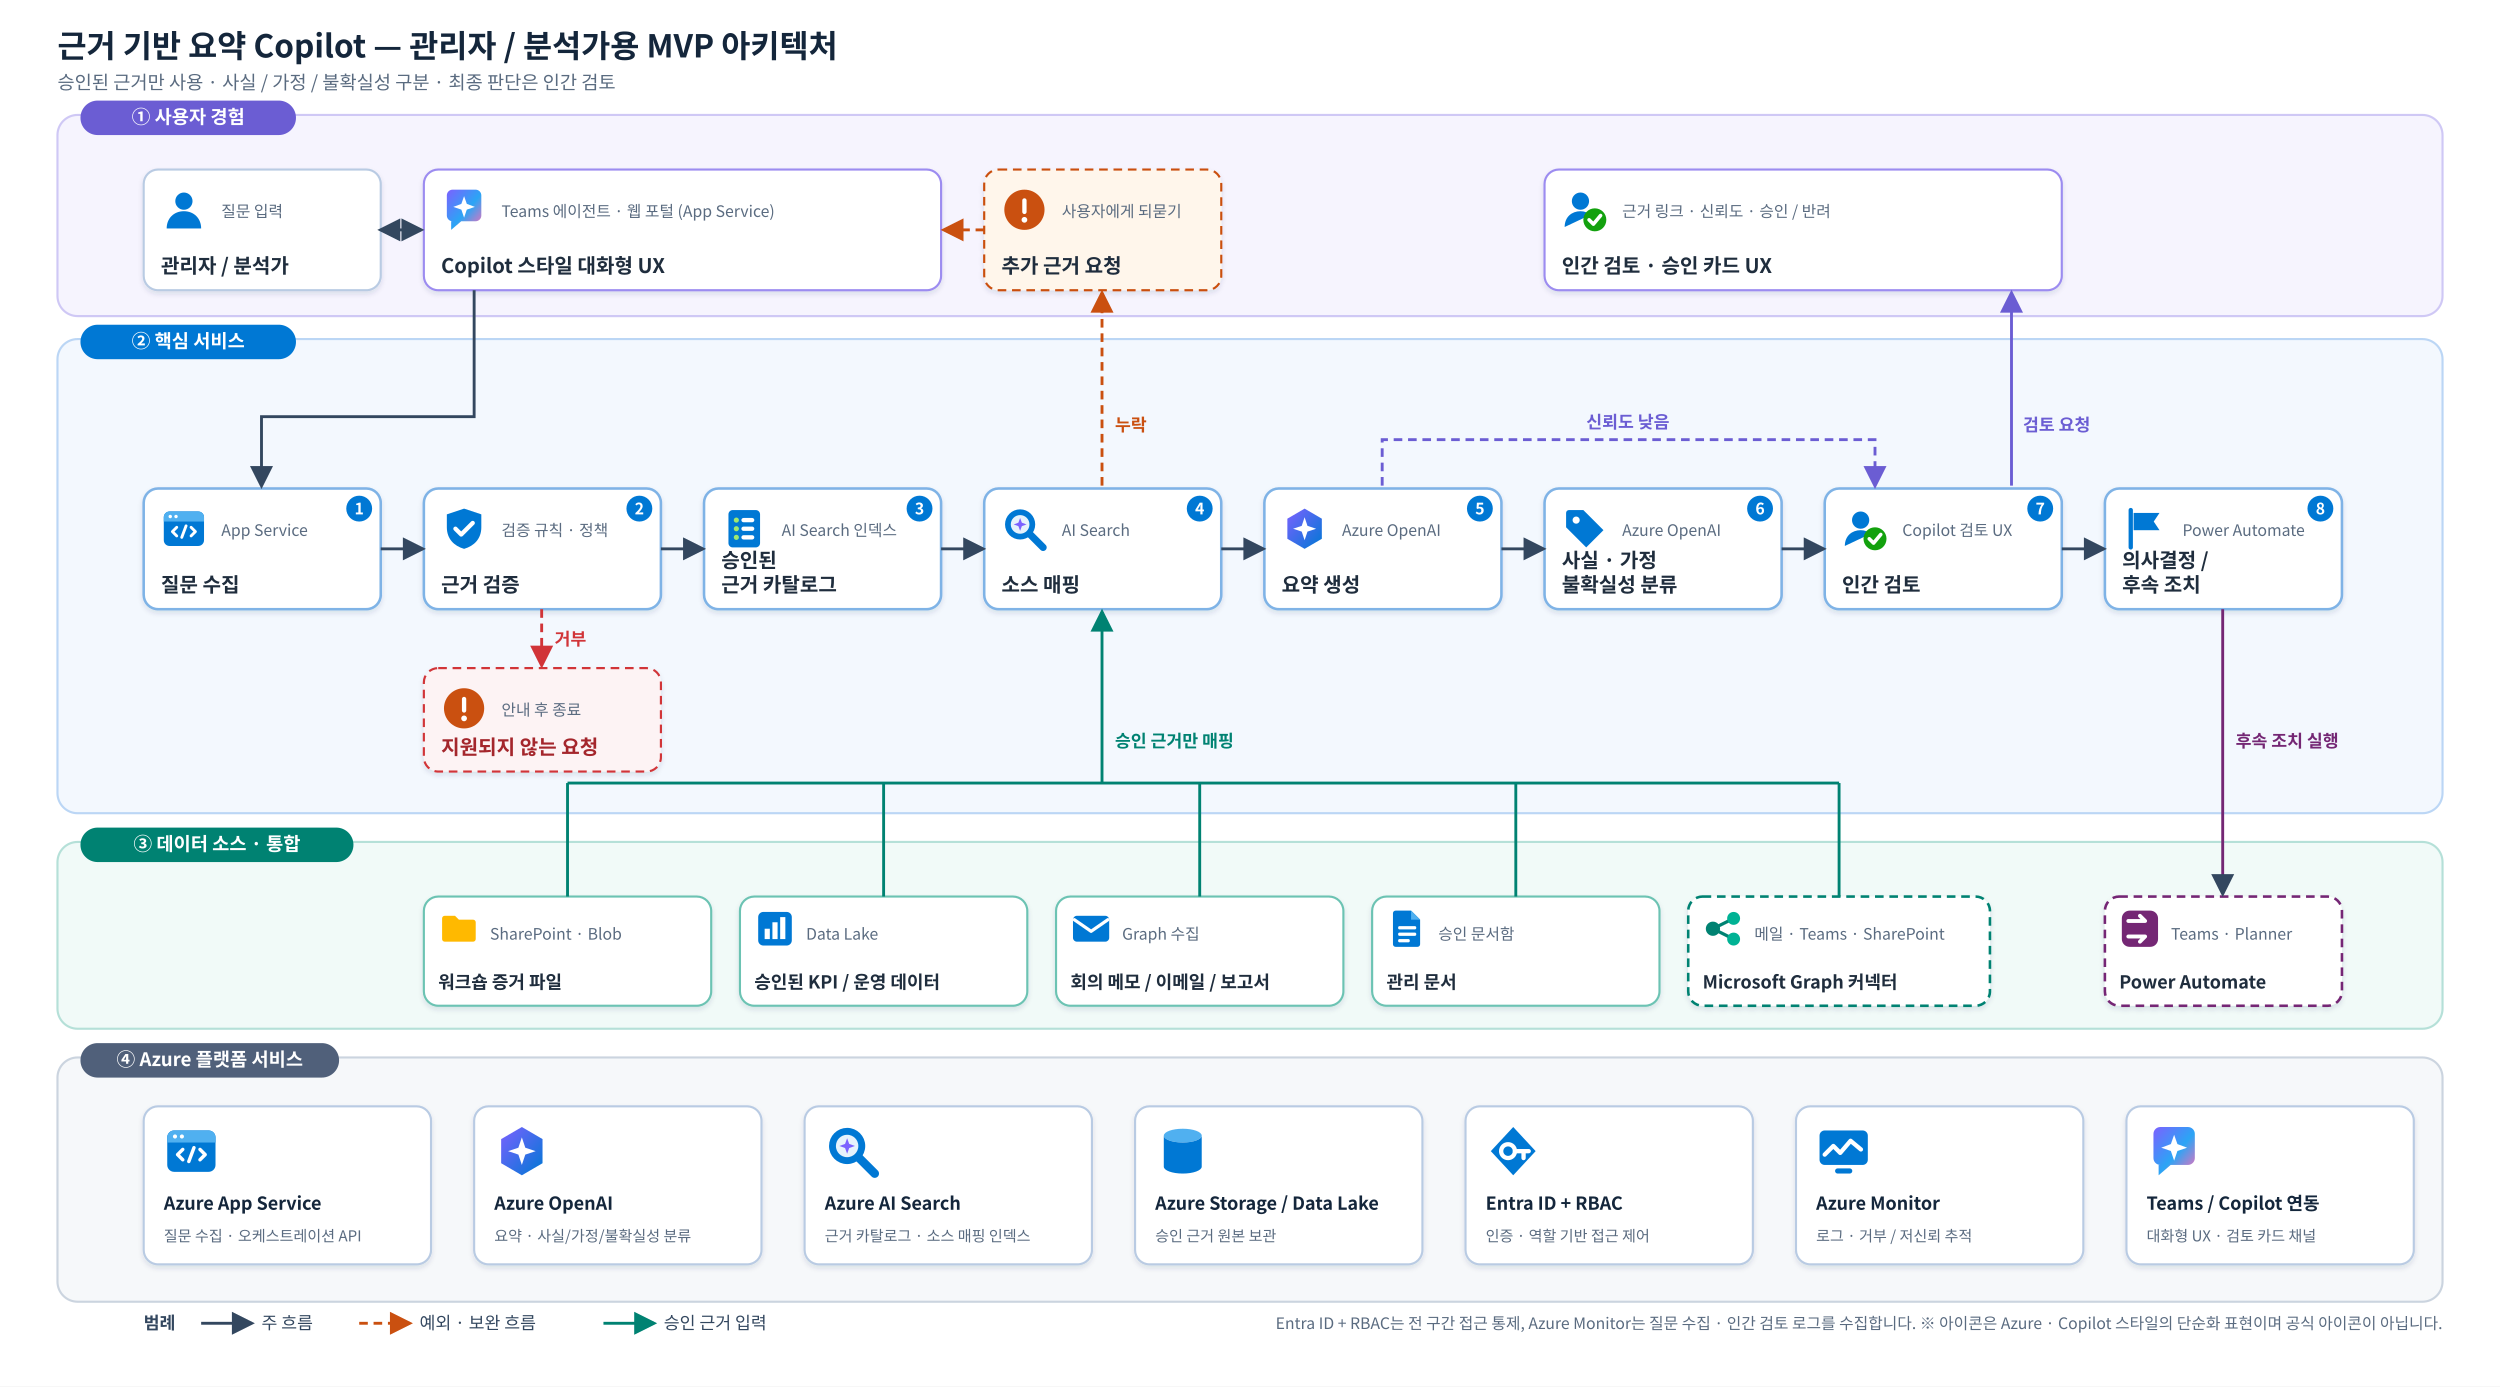
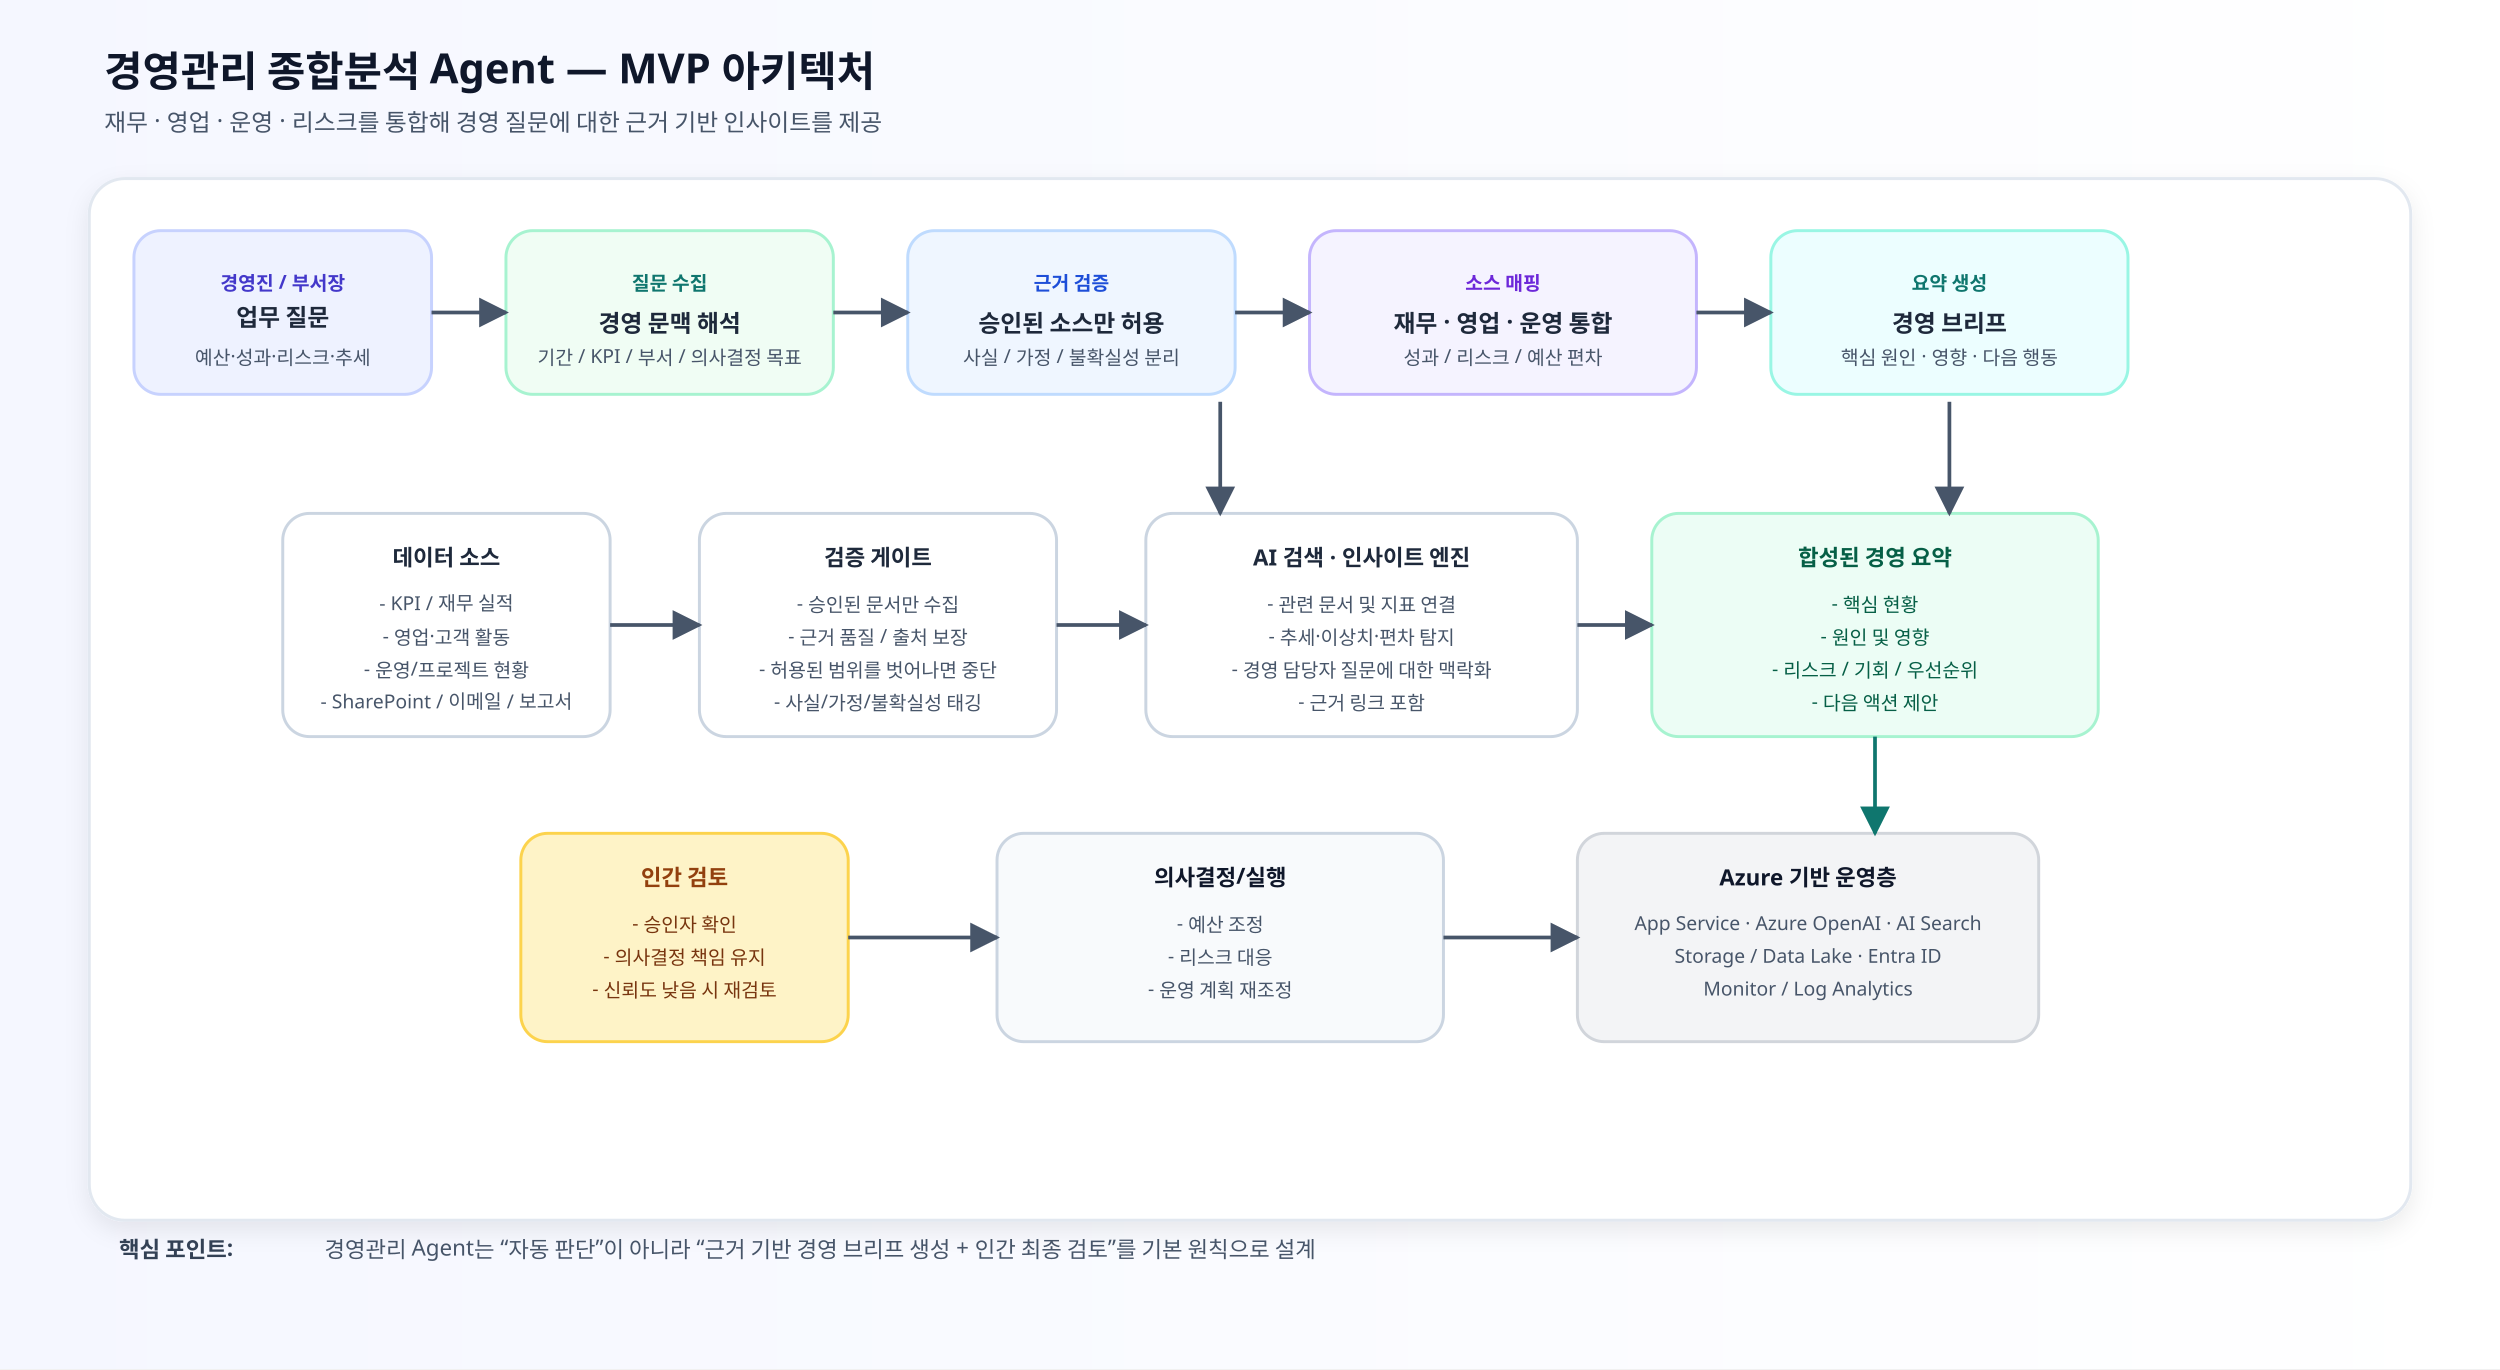
- <svg xmlns="http://www.w3.org/2000/svg" xmlns:xlink="http://www.w3.org/1999/xlink" width="1740" height="965" viewBox="0 0 1740 965" font-family="'Segoe UI','Malgun Gothic','Noto Sans CJK KR','Noto Sans KR','NanumGothic',sans-serif">
+ <svg xmlns="http://www.w3.org/2000/svg" width="1680" height="920" viewBox="0 0 1680 920" role="img" aria-labelledby="title desc">
  <defs>
-     <linearGradient id="gCop" x1="0" y1="0" x2="1" y2="1">
-       <stop offset="0" stop-color="#7B61FF" />
-       <stop offset="0.55" stop-color="#2BA5F5" />
-       <stop offset="1" stop-color="#FF6BB5" />
+     <linearGradient id="bg" x1="0" x2="1">
+       <stop offset="0%" stop-color="#F5F7FF" />
+       <stop offset="100%" stop-color="#FFFFFF" />
    </linearGradient>
-     <linearGradient id="gAI" x1="0" y1="0" x2="1" y2="1">
-       <stop offset="0" stop-color="#7B61FF" />
-       <stop offset="1" stop-color="#0078D4" />
+     <linearGradient id="brand" x1="0" x2="1">
+       <stop offset="0%" stop-color="#4F46E5" />
+       <stop offset="100%" stop-color="#0EA5E9" />
    </linearGradient>
-     <filter id="sh" x="-5%" y="-5%" width="110%" height="120%">
-       <feDropShadow dx="0" dy="2" stdDeviation="2" flood-color="#1B3A5C" flood-opacity="0.12" />
+     <linearGradient id="insight" x1="0" x2="1">
+       <stop offset="0%" stop-color="#10B981" />
+       <stop offset="100%" stop-color="#14B8A6" />
+     </linearGradient>
+     <filter id="shadow" x="-20%" y="-20%" width="140%" height="160%">
+       <feDropShadow dx="0" dy="6" stdDeviation="8" flood-color="#0F172A" flood-opacity="0.08" />
    </filter>
-     <marker id="ar" viewBox="0 0 10 10" refX="8.5" refY="5" markerWidth="8" markerHeight="8" orient="auto-start-reverse">
-       <path d="M0 0L10 5L0 10z" fill="#33475F" />
+     <marker id="arrow" viewBox="0 0 10 10" refX="9" refY="5" markerWidth="8" markerHeight="8" orient="auto-start-reverse">
+       <path d="M 0 0 L 10 5 L 0 10 z" fill="#475569" />
    </marker>
-     <marker id="arA" viewBox="0 0 10 10" refX="8.5" refY="5" markerWidth="8" markerHeight="8" orient="auto-start-reverse">
-       <path d="M0 0L10 5L0 10z" fill="#CA5010" />
+     <marker id="arrowGreen" viewBox="0 0 10 10" refX="9" refY="5" markerWidth="8" markerHeight="8" orient="auto-start-reverse">
+       <path d="M 0 0 L 10 5 L 0 10 z" fill="#0F766E" />
    </marker>
-     <marker id="arR" viewBox="0 0 10 10" refX="8.5" refY="5" markerWidth="8" markerHeight="8" orient="auto-start-reverse">
-       <path d="M0 0L10 5L0 10z" fill="#D13438" />
-     </marker>
-     <marker id="arP" viewBox="0 0 10 10" refX="8.5" refY="5" markerWidth="8" markerHeight="8" orient="auto-start-reverse">
-       <path d="M0 0L10 5L0 10z" fill="#6B5DD3" />
-     </marker>
-     <marker id="arT" viewBox="0 0 10 10" refX="8.5" refY="5" markerWidth="8" markerHeight="8" orient="auto-start-reverse">
-       <path d="M0 0L10 5L0 10z" fill="#008272" />
-     </marker>
-     <g id="i-user">
-       <circle cx="16" cy="10" r="6" fill="#0078D4" />
-       <path d="M4 29c0-7 5-12 12-12s12 5 12 12z" fill="#0078D4" />
-     </g>
-     <g id="i-chat">
-       <path d="M4 6a4 4 0 0 1 4-4h16a4 4 0 0 1 4 4v14a4 4 0 0 1-4 4H14l-7 6v-6H8a4 4 0 0 1-4-4z" fill="url(#gCop)" />
-       <path d="M16 6.5l1.9 5.4L23.5 14l-5.6 1.9L16 21.5l-1.9-5.6L8.5 14l5.6-2.1z" fill="#fff" />
-     </g>
-     <g id="i-app">
-       <rect x="2" y="4" width="28" height="24" rx="4" fill="#0078D4" />
-       <path d="M2 8a4 4 0 0 1 4-4h20a4 4 0 0 1 4 4v3H2z" fill="#50B0F0" />
-       <circle cx="6.5" cy="7.5" r="1.2" fill="#fff" />
-       <circle cx="10.5" cy="7.5" r="1.2" fill="#fff" />
-       <path d="M11 21l-3-3 3-3M21 15l3 3-3 3M17.5 14l-3 8" stroke="#fff" stroke-width="2" fill="none" stroke-linecap="round" stroke-linejoin="round" />
-     </g>
-     <g id="i-shield">
-       <path d="M16 2l12 4v9c0 8-5 13-12 15C9 28 4 23 4 15V6z" fill="#0078D4" />
-       <path d="M10 16l4 4 8-8" stroke="#fff" stroke-width="3" fill="none" stroke-linecap="round" stroke-linejoin="round" />
-     </g>
-     <g id="i-catalog">
-       <rect x="5" y="3" width="22" height="26" rx="3" fill="#0078D4" />
-       <circle cx="10.5" cy="10" r="1.8" fill="#9FE870" />
-       <rect x="14" y="8.5" width="9" height="3" rx="1.5" fill="#fff" />
-       <circle cx="10.5" cy="16" r="1.8" fill="#9FE870" />
-       <rect x="14" y="14.5" width="9" height="3" rx="1.5" fill="#fff" />
-       <circle cx="10.5" cy="22" r="1.8" fill="#9FE870" />
-       <rect x="14" y="20.5" width="9" height="3" rx="1.5" fill="#fff" />
-     </g>
-     <g id="i-search">
-       <circle cx="13" cy="13" r="8.5" fill="#E6F2FC" stroke="#0078D4" stroke-width="4" />
-       <path d="M20 20l9 9" stroke="#0078D4" stroke-width="5" stroke-linecap="round" />
-       <path d="M13 8.5l1.2 3.3 3.3 1.2-3.3 1.2L13 17.5l-1.2-3.3L8.5 13l3.3-1.2z" fill="#7B61FF" />
-     </g>
-     <g id="i-aoai">
-       <path d="M16 2l12 7v14l-12 7L4 23V9z" fill="url(#gAI)" />
-       <path d="M16 8l2 6 6 2-6 2-2 6-2-6-6-2 6-2z" fill="#fff" />
-     </g>
-     <g id="i-tag">
-       <path d="M3 5a2 2 0 0 1 2-2h10l14 14-12 12L3 15z" fill="#0078D4" />
-       <circle cx="10" cy="10" r="2.5" fill="#fff" />
-     </g>
-     <g id="i-review">
-       <circle cx="13" cy="10" r="6" fill="#0078D4" />
-       <path d="M2 28c0-7 5-11 11-11 3 0 5 1 7 2.5z" fill="#0078D4" />
-       <circle cx="23" cy="23" r="8" fill="#13A10E" />
-       <path d="M19 23l3 3 5-6" stroke="#fff" stroke-width="2.5" fill="none" stroke-linecap="round" stroke-linejoin="round" />
-     </g>
-     <g id="i-flag">
-       <path d="M6 3v26" stroke="#0078D4" stroke-width="3" stroke-linecap="round" />
-       <path d="M8 5h18l-4 6 4 6H8z" fill="#0078D4" />
-     </g>
-     <g id="i-folder">
-       <path d="M3 8a2 2 0 0 1 2-2h8l3 3h11a2 2 0 0 1 2 2v13a2 2 0 0 1-2 2H5a2 2 0 0 1-2-2z" fill="#FFB900" />
-     </g>
-     <g id="i-chart">
-       <rect x="3" y="3" width="26" height="26" rx="4" fill="#0078D4" />
-       <rect x="8" y="16" width="4" height="8" fill="#fff" />
-       <rect x="14" y="11" width="4" height="13" fill="#fff" />
-       <rect x="20" y="7" width="4" height="17" fill="#fff" />
-     </g>
-     <g id="i-mail">
-       <rect x="2" y="6" width="28" height="20" rx="3" fill="#0078D4" />
-       <path d="M3 9l13 9 13-9" stroke="#fff" stroke-width="2.5" fill="none" stroke-linecap="round" stroke-linejoin="round" />
-     </g>
-     <g id="i-doc">
-       <path d="M7 2h12l7 7v19a2 2 0 0 1-2 2H7a2 2 0 0 1-2-2V4a2 2 0 0 1 2-2z" fill="#0078D4" />
-       <path d="M19 2v7h7z" fill="#50B0F0" />
-       <rect x="9" y="14" width="14" height="2.5" rx="1" fill="#fff" />
-       <rect x="9" y="19" width="14" height="2.5" rx="1" fill="#fff" />
-       <rect x="9" y="24" width="9" height="2.5" rx="1" fill="#fff" />
-     </g>
-     <g id="i-storage">
-       <ellipse cx="16" cy="7" rx="11" ry="4" fill="#50B0F0" />
-       <path d="M5 7v18c0 2.2 4.9 4 11 4s11-1.8 11-4V7c0 2.2-4.9 4-11 4S5 9.2 5 7z" fill="#0078D4" />
-     </g>
-     <g id="i-entra">
-       <path d="M16 2l13 14-13 14L3 16z" fill="#0078D4" />
-       <circle cx="13" cy="16" r="4" fill="none" stroke="#fff" stroke-width="2.5" />
-       <path d="M17 16h8M22 16v4" stroke="#fff" stroke-width="2.5" stroke-linecap="round" />
-     </g>
-     <g id="i-monitor">
-       <rect x="2" y="4" width="28" height="20" rx="3" fill="#0078D4" />
-       <path d="M5 18l5-5 4 4 6-7 6 5" stroke="#fff" stroke-width="2.5" fill="none" stroke-linecap="round" stroke-linejoin="round" />
-       <rect x="11" y="26" width="10" height="3" rx="1.5" fill="#0078D4" />
-     </g>
-     <g id="i-alert">
-       <circle cx="16" cy="16" r="14" fill="#CA5010" />
-       <rect x="14.5" y="8" width="3" height="11" rx="1.5" fill="#fff" />
-       <circle cx="16" cy="23" r="2" fill="#fff" />
-     </g>
-     <g id="i-flow">
-       <rect x="2" y="2" width="28" height="28" rx="6" fill="#742774" />
-       <path d="M7 10h13l-4-4M7 22h13l-4 4" stroke="#fff" stroke-width="3" fill="none" stroke-linecap="round" stroke-linejoin="round" />
-     </g>
-     <g id="i-graph">
-       <path d="M8 16L24 8M8 16l16 8" stroke="#008272" stroke-width="2.5" />
-       <circle cx="8" cy="16" r="5.5" fill="#008272" />
-       <circle cx="24" cy="8" r="5" fill="#00B294" />
-       <circle cx="24" cy="24" r="5" fill="#00B294" />
-     </g>
  </defs>
-   <rect width="1740" height="965" fill="#FFFFFF" />
-   <text x="40" y="40" font-size="22" font-weight="700" fill="#14263B" text-anchor="start">근거 기반 요약 Copilot — 관리자 / 분석가용 MVP 아키텍처</text>
-   <text x="40" y="62" font-size="13" font-weight="400" fill="#5A6B80" text-anchor="start">승인된 근거만 사용 · 사실 / 가정 / 불확실성 구분 · 최종 판단은 인간 검토</text>
-   <rect x="40" y="80" width="1660" height="140" rx="14" fill="#F6F4FE" stroke="#CFC8F5" stroke-width="1.5" />
-   <rect x="56" y="70" width="150" height="24" rx="12" fill="#6B5DD3" />
-   <text x="131.0" y="86" font-size="13" font-weight="700" fill="#fff" text-anchor="middle">① 사용자 경험</text>
-   <rect x="40" y="236" width="1660" height="330" rx="14" fill="#F3F8FE" stroke="#BBD6F5" stroke-width="1.5" />
-   <rect x="56" y="226" width="150" height="24" rx="12" fill="#0078D4" />
-   <text x="131.0" y="242" font-size="13" font-weight="700" fill="#fff" text-anchor="middle">② 핵심 서비스</text>
-   <rect x="40" y="586" width="1660" height="130" rx="14" fill="#F1FAF8" stroke="#B5E0D8" stroke-width="1.5" />
-   <rect x="56" y="576" width="190" height="24" rx="12" fill="#008272" />
-   <text x="151.0" y="592" font-size="13" font-weight="700" fill="#fff" text-anchor="middle">③ 데이터 소스 · 통합</text>
-   <rect x="40" y="736" width="1660" height="170" rx="14" fill="#F6F8FA" stroke="#CBD4DF" stroke-width="1.5" />
-   <rect x="56" y="726" width="180" height="24" rx="12" fill="#50607A" />
-   <text x="146.0" y="742" font-size="13" font-weight="700" fill="#fff" text-anchor="middle">④ Azure 플랫폼 서비스</text>
-   <rect x="100" y="118" width="165" height="84" rx="10" fill="#FFFFFF" stroke="#B9CBE3" stroke-width="1.5" filter="url(#sh)" />
-   <use xlink:href="#i-user" href="#i-user" transform="translate(112,130) scale(1.0)" />
-   <text x="154" y="151" font-size="11" font-weight="400" fill="#5A6B80" text-anchor="start">질문 입력</text>
-   <text x="112" y="190" font-size="14" font-weight="700" fill="#1F2D3D" text-anchor="start">관리자 / 분석가</text>
-   <rect x="295" y="118" width="360" height="84" rx="10" fill="#FFFFFF" stroke="#9C8CF0" stroke-width="1.5" filter="url(#sh)" />
-   <use xlink:href="#i-chat" href="#i-chat" transform="translate(307,130) scale(1.0)" />
-   <text x="349" y="151" font-size="11" font-weight="400" fill="#5A6B80" text-anchor="start">Teams 에이전트 · 웹 포털 (App Service)</text>
-   <text x="307" y="190" font-size="14" font-weight="700" fill="#1F2D3D" text-anchor="start">Copilot 스타일 대화형 UX</text>
-   <rect x="685" y="118" width="165" height="84" rx="10" fill="#FFF6EB" stroke="#CA5010" stroke-width="1.5" stroke-dasharray="6 4" filter="url(#sh)" />
-   <use xlink:href="#i-alert" href="#i-alert" transform="translate(697,130) scale(1.0)" />
-   <text x="739" y="151" font-size="11" font-weight="400" fill="#5A6B80" text-anchor="start">사용자에게 되묻기</text>
-   <text x="697" y="190" font-size="14" font-weight="700" fill="#1F2D3D" text-anchor="start">추가 근거 요청</text>
-   <rect x="1075" y="118" width="360" height="84" rx="10" fill="#FFFFFF" stroke="#9C8CF0" stroke-width="1.5" filter="url(#sh)" />
-   <use xlink:href="#i-review" href="#i-review" transform="translate(1087,130) scale(1.0)" />
-   <text x="1129" y="151" font-size="11" font-weight="400" fill="#5A6B80" text-anchor="start">근거 링크 · 신뢰도 · 승인 / 반려</text>
-   <text x="1087" y="190" font-size="14" font-weight="700" fill="#1F2D3D" text-anchor="start">인간 검토 · 승인 카드 UX</text>
-   <path d="M265 160H293" fill="none" stroke="#33475F" stroke-width="2" marker-start="url(#ar)" marker-end="url(#ar)" />
-   <path d="M685 160H657" fill="none" stroke="#CA5010" stroke-width="2" stroke-dasharray="6 4" marker-end="url(#arA)" />
-   <rect x="100" y="340" width="165" height="84" rx="10" fill="#FFFFFF" stroke="#7FB3E6" stroke-width="1.8" filter="url(#sh)" />
-   <use xlink:href="#i-app" href="#i-app" transform="translate(112,352) scale(1.0)" />
-   <text x="154" y="373" font-size="11" font-weight="400" fill="#5A6B80" text-anchor="start">App Service</text>
-   <text x="112" y="412" font-size="14" font-weight="700" fill="#1F2D3D" text-anchor="start">질문 수집</text>
-   <circle cx="250" cy="354" r="9" fill="#0078D4" />
-   <text x="250" y="358" font-size="11" font-weight="700" fill="#fff" text-anchor="middle">1</text>
-   <rect x="295" y="340" width="165" height="84" rx="10" fill="#FFFFFF" stroke="#7FB3E6" stroke-width="1.8" filter="url(#sh)" />
-   <use xlink:href="#i-shield" href="#i-shield" transform="translate(307,352) scale(1.0)" />
-   <text x="349" y="373" font-size="11" font-weight="400" fill="#5A6B80" text-anchor="start">검증 규칙 · 정책</text>
-   <text x="307" y="412" font-size="14" font-weight="700" fill="#1F2D3D" text-anchor="start">근거 검증</text>
-   <circle cx="445" cy="354" r="9" fill="#0078D4" />
-   <text x="445" y="358" font-size="11" font-weight="700" fill="#fff" text-anchor="middle">2</text>
-   <rect x="490" y="340" width="165" height="84" rx="10" fill="#FFFFFF" stroke="#7FB3E6" stroke-width="1.8" filter="url(#sh)" />
-   <use xlink:href="#i-catalog" href="#i-catalog" transform="translate(502,352) scale(1.0)" />
-   <text x="544" y="373" font-size="11" font-weight="400" fill="#5A6B80" text-anchor="start">AI Search 인덱스</text>
-   <text x="502" y="395" font-size="14" font-weight="700" fill="#1F2D3D" text-anchor="start">승인된</text>
-   <text x="502" y="412" font-size="14" font-weight="700" fill="#1F2D3D" text-anchor="start">근거 카탈로그</text>
-   <circle cx="640" cy="354" r="9" fill="#0078D4" />
-   <text x="640" y="358" font-size="11" font-weight="700" fill="#fff" text-anchor="middle">3</text>
-   <rect x="685" y="340" width="165" height="84" rx="10" fill="#FFFFFF" stroke="#7FB3E6" stroke-width="1.8" filter="url(#sh)" />
-   <use xlink:href="#i-search" href="#i-search" transform="translate(697,352) scale(1.0)" />
-   <text x="739" y="373" font-size="11" font-weight="400" fill="#5A6B80" text-anchor="start">AI Search</text>
-   <text x="697" y="412" font-size="14" font-weight="700" fill="#1F2D3D" text-anchor="start">소스 매핑</text>
-   <circle cx="835" cy="354" r="9" fill="#0078D4" />
-   <text x="835" y="358" font-size="11" font-weight="700" fill="#fff" text-anchor="middle">4</text>
-   <rect x="880" y="340" width="165" height="84" rx="10" fill="#FFFFFF" stroke="#7FB3E6" stroke-width="1.8" filter="url(#sh)" />
-   <use xlink:href="#i-aoai" href="#i-aoai" transform="translate(892,352) scale(1.0)" />
-   <text x="934" y="373" font-size="11" font-weight="400" fill="#5A6B80" text-anchor="start">Azure OpenAI</text>
-   <text x="892" y="412" font-size="14" font-weight="700" fill="#1F2D3D" text-anchor="start">요약 생성</text>
-   <circle cx="1030" cy="354" r="9" fill="#0078D4" />
-   <text x="1030" y="358" font-size="11" font-weight="700" fill="#fff" text-anchor="middle">5</text>
-   <rect x="1075" y="340" width="165" height="84" rx="10" fill="#FFFFFF" stroke="#7FB3E6" stroke-width="1.8" filter="url(#sh)" />
-   <use xlink:href="#i-tag" href="#i-tag" transform="translate(1087,352) scale(1.0)" />
-   <text x="1129" y="373" font-size="11" font-weight="400" fill="#5A6B80" text-anchor="start">Azure OpenAI</text>
-   <text x="1087" y="395" font-size="14" font-weight="700" fill="#1F2D3D" text-anchor="start">사실 · 가정</text>
-   <text x="1087" y="412" font-size="14" font-weight="700" fill="#1F2D3D" text-anchor="start">불확실성 분류</text>
-   <circle cx="1225" cy="354" r="9" fill="#0078D4" />
-   <text x="1225" y="358" font-size="11" font-weight="700" fill="#fff" text-anchor="middle">6</text>
-   <rect x="1270" y="340" width="165" height="84" rx="10" fill="#FFFFFF" stroke="#7FB3E6" stroke-width="1.8" filter="url(#sh)" />
-   <use xlink:href="#i-review" href="#i-review" transform="translate(1282,352) scale(1.0)" />
-   <text x="1324" y="373" font-size="11" font-weight="400" fill="#5A6B80" text-anchor="start">Copilot 검토 UX</text>
-   <text x="1282" y="412" font-size="14" font-weight="700" fill="#1F2D3D" text-anchor="start">인간 검토</text>
-   <circle cx="1420" cy="354" r="9" fill="#0078D4" />
-   <text x="1420" y="358" font-size="11" font-weight="700" fill="#fff" text-anchor="middle">7</text>
-   <rect x="1465" y="340" width="165" height="84" rx="10" fill="#FFFFFF" stroke="#7FB3E6" stroke-width="1.8" filter="url(#sh)" />
-   <use xlink:href="#i-flag" href="#i-flag" transform="translate(1477,352) scale(1.0)" />
-   <text x="1519" y="373" font-size="11" font-weight="400" fill="#5A6B80" text-anchor="start">Power Automate</text>
-   <text x="1477" y="395" font-size="14" font-weight="700" fill="#1F2D3D" text-anchor="start">의사결정 /</text>
-   <text x="1477" y="412" font-size="14" font-weight="700" fill="#1F2D3D" text-anchor="start">후속 조치</text>
-   <circle cx="1615" cy="354" r="9" fill="#0078D4" />
-   <text x="1615" y="358" font-size="11" font-weight="700" fill="#fff" text-anchor="middle">8</text>
-   <path d="M265 382H294" fill="none" stroke="#33475F" stroke-width="2" marker-end="url(#ar)" />
-   <path d="M460 382H489" fill="none" stroke="#33475F" stroke-width="2" marker-end="url(#ar)" />
-   <path d="M655 382H684" fill="none" stroke="#33475F" stroke-width="2" marker-end="url(#ar)" />
-   <path d="M850 382H879" fill="none" stroke="#33475F" stroke-width="2" marker-end="url(#ar)" />
-   <path d="M1045 382H1074" fill="none" stroke="#33475F" stroke-width="2" marker-end="url(#ar)" />
-   <path d="M1240 382H1269" fill="none" stroke="#33475F" stroke-width="2" marker-end="url(#ar)" />
-   <path d="M1435 382H1464" fill="none" stroke="#33475F" stroke-width="2" marker-end="url(#ar)" />
-   <path d="M330 202V290H182V338" fill="none" stroke="#33475F" stroke-width="2" marker-end="url(#ar)" />
-   <path d="M767 338V204" fill="none" stroke="#CA5010" stroke-width="2" stroke-dasharray="6 4" marker-end="url(#arA)" />
-   <text x="776" y="300" font-size="12" font-weight="700" fill="#CA5010" text-anchor="start">누락</text>
-   <path d="M1400 338V204" fill="none" stroke="#6B5DD3" stroke-width="2" marker-end="url(#arP)" />
-   <text x="1408" y="300" font-size="12" font-weight="700" fill="#6B5DD3" text-anchor="start">검토 요청</text>
-   <path d="M962 338V306H1305V338" fill="none" stroke="#6B5DD3" stroke-width="2" stroke-dasharray="6 4" marker-end="url(#arP)" />
-   <text x="1133" y="298" font-size="12" font-weight="700" fill="#6B5DD3" text-anchor="middle">신뢰도 낮음</text>
-   <rect x="295" y="465" width="165" height="72" rx="10" fill="#FDF3F4" stroke="#D13438" stroke-width="1.5" stroke-dasharray="6 4" filter="url(#sh)" />
-   <use xlink:href="#i-alert" href="#i-alert" transform="translate(307,477) scale(1.0)" />
-   <text x="349" y="498" font-size="11" font-weight="400" fill="#5A6B80" text-anchor="start">안내 후 종료</text>
-   <text x="307" y="525" font-size="14" font-weight="700" fill="#A4262C" text-anchor="start">지원되지 않는 요청</text>
-   <path d="M377 424V463" fill="none" stroke="#D13438" stroke-width="2" stroke-dasharray="6 4" marker-end="url(#arR)" />
-   <text x="386" y="449" font-size="12" font-weight="700" fill="#D13438" text-anchor="start">거부</text>
-   <rect x="295" y="624" width="200" height="76" rx="10" fill="#fff" stroke="#6CC3B3" stroke-width="1.5" filter="url(#sh)" />
-   <use xlink:href="#i-folder" href="#i-folder" transform="translate(305,632) scale(0.9)" />
-   <text x="341" y="654" font-size="11" font-weight="400" fill="#5A6B80" text-anchor="start">SharePoint · Blob</text>
-   <text x="305" y="688" font-size="12.5" font-weight="700" fill="#1F2D3D" text-anchor="start">워크숍 증거 파일</text>
-   <rect x="515" y="624" width="200" height="76" rx="10" fill="#fff" stroke="#6CC3B3" stroke-width="1.5" filter="url(#sh)" />
-   <use xlink:href="#i-chart" href="#i-chart" transform="translate(525,632) scale(0.9)" />
-   <text x="561" y="654" font-size="11" font-weight="400" fill="#5A6B80" text-anchor="start">Data Lake</text>
-   <text x="525" y="688" font-size="12.5" font-weight="700" fill="#1F2D3D" text-anchor="start">승인된 KPI / 운영 데이터</text>
-   <rect x="735" y="624" width="200" height="76" rx="10" fill="#fff" stroke="#6CC3B3" stroke-width="1.5" filter="url(#sh)" />
-   <use xlink:href="#i-mail" href="#i-mail" transform="translate(745,632) scale(0.9)" />
-   <text x="781" y="654" font-size="11" font-weight="400" fill="#5A6B80" text-anchor="start">Graph 수집</text>
-   <text x="745" y="688" font-size="12.5" font-weight="700" fill="#1F2D3D" text-anchor="start">회의 메모 / 이메일 / 보고서</text>
-   <rect x="955" y="624" width="200" height="76" rx="10" fill="#fff" stroke="#6CC3B3" stroke-width="1.5" filter="url(#sh)" />
-   <use xlink:href="#i-doc" href="#i-doc" transform="translate(965,632) scale(0.9)" />
-   <text x="1001" y="654" font-size="11" font-weight="400" fill="#5A6B80" text-anchor="start">승인 문서함</text>
-   <text x="965" y="688" font-size="12.5" font-weight="700" fill="#1F2D3D" text-anchor="start">관리 문서</text>
-   <rect x="1175" y="624" width="210" height="76" rx="10" fill="#fff" stroke="#008272" stroke-width="1.8" stroke-dasharray="6 4" filter="url(#sh)" />
-   <use xlink:href="#i-graph" href="#i-graph" transform="translate(1185,632) scale(0.9)" />
-   <text x="1221" y="654" font-size="11" font-weight="400" fill="#5A6B80" text-anchor="start">메일 · Teams · SharePoint</text>
-   <text x="1185" y="688" font-size="12.5" font-weight="700" fill="#1F2D3D" text-anchor="start">Microsoft Graph 커넥터</text>
-   <rect x="1465" y="624" width="165" height="76" rx="10" fill="#fff" stroke="#742774" stroke-width="1.8" stroke-dasharray="6 4" filter="url(#sh)" />
-   <use xlink:href="#i-flow" href="#i-flow" transform="translate(1475,632) scale(0.9)" />
-   <text x="1511" y="654" font-size="11" font-weight="400" fill="#5A6B80" text-anchor="start">Teams · Planner</text>
-   <text x="1475" y="688" font-size="12.5" font-weight="700" fill="#1F2D3D" text-anchor="start">Power Automate</text>
-   <path d="M395 624V545" fill="none" stroke="#008272" stroke-width="2" />
-   <path d="M615 624V545" fill="none" stroke="#008272" stroke-width="2" />
-   <path d="M835 624V545" fill="none" stroke="#008272" stroke-width="2" />
-   <path d="M1055 624V545" fill="none" stroke="#008272" stroke-width="2" />
-   <path d="M1280 624V545" fill="none" stroke="#008272" stroke-width="2" />
-   <path d="M395 545H1280" fill="none" stroke="#008272" stroke-width="2" />
-   <path d="M767 545V426" fill="none" stroke="#008272" stroke-width="2" marker-end="url(#arT)" />
-   <text x="776" y="520" font-size="12" font-weight="700" fill="#008272" text-anchor="start">승인 근거만 매핑</text>
-   <path d="M1547 424V622" fill="none" stroke="#742774" stroke-width="2" marker-end="url(#ar)" />
-   <text x="1556" y="520" font-size="12" font-weight="700" fill="#742774" text-anchor="start">후속 조치 실행</text>
-   <rect x="100" y="770" width="200" height="110" rx="10" fill="#fff" stroke="#B9CBE3" stroke-width="1.5" filter="url(#sh)" />
-   <use xlink:href="#i-app" href="#i-app" transform="translate(114,782) scale(1.2)" />
-   <text x="114" y="842" font-size="12.5" font-weight="700" fill="#14263B" text-anchor="start">Azure App Service</text>
-   <text x="114" y="864" font-size="10.5" font-weight="400" fill="#5A6B80" text-anchor="start">질문 수집 · 오케스트레이션 API</text>
-   <rect x="330" y="770" width="200" height="110" rx="10" fill="#fff" stroke="#B9CBE3" stroke-width="1.5" filter="url(#sh)" />
-   <use xlink:href="#i-aoai" href="#i-aoai" transform="translate(344,782) scale(1.2)" />
-   <text x="344" y="842" font-size="12.5" font-weight="700" fill="#14263B" text-anchor="start">Azure OpenAI</text>
-   <text x="344" y="864" font-size="10.5" font-weight="400" fill="#5A6B80" text-anchor="start">요약 · 사실/가정/불확실성 분류</text>
-   <rect x="560" y="770" width="200" height="110" rx="10" fill="#fff" stroke="#B9CBE3" stroke-width="1.5" filter="url(#sh)" />
-   <use xlink:href="#i-search" href="#i-search" transform="translate(574,782) scale(1.2)" />
-   <text x="574" y="842" font-size="12.5" font-weight="700" fill="#14263B" text-anchor="start">Azure AI Search</text>
-   <text x="574" y="864" font-size="10.5" font-weight="400" fill="#5A6B80" text-anchor="start">근거 카탈로그 · 소스 매핑 인덱스</text>
-   <rect x="790" y="770" width="200" height="110" rx="10" fill="#fff" stroke="#B9CBE3" stroke-width="1.5" filter="url(#sh)" />
-   <use xlink:href="#i-storage" href="#i-storage" transform="translate(804,782) scale(1.2)" />
-   <text x="804" y="842" font-size="12.5" font-weight="700" fill="#14263B" text-anchor="start">Azure Storage / Data Lake</text>
-   <text x="804" y="864" font-size="10.5" font-weight="400" fill="#5A6B80" text-anchor="start">승인 근거 원본 보관</text>
-   <rect x="1020" y="770" width="200" height="110" rx="10" fill="#fff" stroke="#B9CBE3" stroke-width="1.5" filter="url(#sh)" />
-   <use xlink:href="#i-entra" href="#i-entra" transform="translate(1034,782) scale(1.2)" />
-   <text x="1034" y="842" font-size="12.5" font-weight="700" fill="#14263B" text-anchor="start">Entra ID + RBAC</text>
-   <text x="1034" y="864" font-size="10.5" font-weight="400" fill="#5A6B80" text-anchor="start">인증 · 역할 기반 접근 제어</text>
-   <rect x="1250" y="770" width="200" height="110" rx="10" fill="#fff" stroke="#B9CBE3" stroke-width="1.5" filter="url(#sh)" />
-   <use xlink:href="#i-monitor" href="#i-monitor" transform="translate(1264,782) scale(1.2)" />
-   <text x="1264" y="842" font-size="12.5" font-weight="700" fill="#14263B" text-anchor="start">Azure Monitor</text>
-   <text x="1264" y="864" font-size="10.5" font-weight="400" fill="#5A6B80" text-anchor="start">로그 · 거부 / 저신뢰 추적</text>
-   <rect x="1480" y="770" width="200" height="110" rx="10" fill="#fff" stroke="#B9CBE3" stroke-width="1.5" filter="url(#sh)" />
-   <use xlink:href="#i-chat" href="#i-chat" transform="translate(1494,782) scale(1.2)" />
-   <text x="1494" y="842" font-size="12.5" font-weight="700" fill="#14263B" text-anchor="start">Teams / Copilot 연동</text>
-   <text x="1494" y="864" font-size="10.5" font-weight="400" fill="#5A6B80" text-anchor="start">대화형 UX · 검토 카드 채널</text>
-   <text x="100" y="925" font-size="12" font-weight="700" fill="#33475F" text-anchor="start">범례</text>
-   <path d="M140 921H175" stroke="#33475F" stroke-width="2" marker-end="url(#ar)" />
-   <text x="182" y="925" font-size="12" font-weight="400" fill="#33475F" text-anchor="start">주 흐름</text>
-   <path d="M250 921H285" stroke="#CA5010" stroke-width="2" stroke-dasharray="6 4" marker-end="url(#arA)" />
-   <text x="292" y="925" font-size="12" font-weight="400" fill="#33475F" text-anchor="start">예외 · 보완 흐름</text>
-   <path d="M420 921H455" stroke="#008272" stroke-width="2" marker-end="url(#arT)" />
-   <text x="462" y="925" font-size="12" font-weight="400" fill="#33475F" text-anchor="start">승인 근거 입력</text>
-   <text x="1700" y="925" font-size="11" font-weight="400" fill="#5A6B80" text-anchor="end">Entra ID + RBAC는 전 구간 접근 통제, Azure Monitor는 질문 수집 · 인간 검토 로그를 수집합니다.  ※ 아이콘은 Azure · Copilot 스타일의 단순화 표현이며 공식 아이콘이 아닙니다.</text>
+   <rect width="1680" height="920" fill="url(#bg)" />
+   <text x="70" y="58" font-family="Segoe UI, Malgun Gothic, sans-serif" font-size="28" font-weight="800" fill="#0F172A">경영관리 종합분석 Agent — MVP 아키텍처</text>
+   <text x="70" y="88" font-family="Segoe UI, Malgun Gothic, sans-serif" font-size="16" fill="#475569">재무 · 영업 · 운영 · 리스크를 통합해 경영 질문에 대한 근거 기반 인사이트를 제공</text>
+   <rect x="60" y="120" width="1560" height="700" rx="24" fill="#FFFFFF" stroke="#E2E8F0" stroke-width="2" filter="url(#shadow)" />
+   <rect x="90" y="155" width="200" height="110" rx="18" fill="#EEF2FF" stroke="#C7D2FE" stroke-width="2" />
+   <text x="190" y="195" text-anchor="middle" font-family="Segoe UI, Malgun Gothic, sans-serif" font-size="13" font-weight="700" fill="#4338CA">경영진 / 부서장</text>
+   <text x="190" y="219" text-anchor="middle" font-family="Segoe UI, Malgun Gothic, sans-serif" font-size="16" font-weight="800" fill="#1E293B">업무 질문</text>
+   <text x="190" y="245" text-anchor="middle" font-family="Segoe UI, Malgun Gothic, sans-serif" font-size="13" fill="#475569">예산·성과·리스크·추세</text>
+   <rect x="340" y="155" width="220" height="110" rx="18" fill="#F0FDF4" stroke="#A7F3D0" stroke-width="2" />
+   <text x="450" y="195" text-anchor="middle" font-family="Segoe UI, Malgun Gothic, sans-serif" font-size="13" font-weight="700" fill="#0F766E">질문 수집</text>
+   <text x="450" y="223" text-anchor="middle" font-family="Segoe UI, Malgun Gothic, sans-serif" font-size="16" font-weight="800" fill="#1E293B">경영 문맥 해석</text>
+   <text x="450" y="245" text-anchor="middle" font-family="Segoe UI, Malgun Gothic, sans-serif" font-size="13" fill="#475569">기간 / KPI / 부서 / 의사결정 목표</text>
+   <rect x="610" y="155" width="220" height="110" rx="18" fill="#EFF6FF" stroke="#BFDBFE" stroke-width="2" />
+   <text x="720" y="195" text-anchor="middle" font-family="Segoe UI, Malgun Gothic, sans-serif" font-size="13" font-weight="700" fill="#1D4ED8">근거 검증</text>
+   <text x="720" y="223" text-anchor="middle" font-family="Segoe UI, Malgun Gothic, sans-serif" font-size="16" font-weight="800" fill="#1E293B">승인된 소스만 허용</text>
+   <text x="720" y="245" text-anchor="middle" font-family="Segoe UI, Malgun Gothic, sans-serif" font-size="13" fill="#475569">사실 / 가정 / 불확실성 분리</text>
+   <rect x="880" y="155" width="260" height="110" rx="18" fill="#F5F3FF" stroke="#C4B5FD" stroke-width="2" />
+   <text x="1010" y="195" text-anchor="middle" font-family="Segoe UI, Malgun Gothic, sans-serif" font-size="13" font-weight="700" fill="#6D28D9">소스 매핑</text>
+   <text x="1010" y="223" text-anchor="middle" font-family="Segoe UI, Malgun Gothic, sans-serif" font-size="16" font-weight="800" fill="#1E293B">재무 · 영업 · 운영 통합</text>
+   <text x="1010" y="245" text-anchor="middle" font-family="Segoe UI, Malgun Gothic, sans-serif" font-size="13" fill="#475569">성과 / 리스크 / 예산 편차</text>
+   <rect x="1190" y="155" width="240" height="110" rx="18" fill="#ECFEFF" stroke="#99F6E4" stroke-width="2" />
+   <text x="1310" y="195" text-anchor="middle" font-family="Segoe UI, Malgun Gothic, sans-serif" font-size="13" font-weight="700" fill="#0F766E">요약 생성</text>
+   <text x="1310" y="223" text-anchor="middle" font-family="Segoe UI, Malgun Gothic, sans-serif" font-size="16" font-weight="800" fill="#1E293B">경영 브리프</text>
+   <text x="1310" y="245" text-anchor="middle" font-family="Segoe UI, Malgun Gothic, sans-serif" font-size="13" fill="#475569">핵심 원인 · 영향 · 다음 행동</text>
+   <path d="M290 210 H340" fill="none" stroke="#475569" stroke-width="2.5" marker-end="url(#arrow)" />
+   <path d="M560 210 H610" fill="none" stroke="#475569" stroke-width="2.5" marker-end="url(#arrow)" />
+   <path d="M830 210 H880" fill="none" stroke="#475569" stroke-width="2.5" marker-end="url(#arrow)" />
+   <path d="M1140 210 H1190" fill="none" stroke="#475569" stroke-width="2.5" marker-end="url(#arrow)" />
+   <rect x="190" y="345" width="220" height="150" rx="18" fill="#FFFFFF" stroke="#CBD5E1" stroke-width="2" />
+   <text x="300" y="380" text-anchor="middle" font-family="Segoe UI, Malgun Gothic, sans-serif" font-size="15" font-weight="800" fill="#1E293B">데이터 소스</text>
+   <text x="300" y="410" text-anchor="middle" font-family="Segoe UI, Malgun Gothic, sans-serif" font-size="13" fill="#475569">- KPI / 재무 실적</text>
+   <text x="300" y="432" text-anchor="middle" font-family="Segoe UI, Malgun Gothic, sans-serif" font-size="13" fill="#475569">- 영업·고객 활동</text>
+   <text x="300" y="454" text-anchor="middle" font-family="Segoe UI, Malgun Gothic, sans-serif" font-size="13" fill="#475569">- 운영/프로젝트 현황</text>
+   <text x="300" y="476" text-anchor="middle" font-family="Segoe UI, Malgun Gothic, sans-serif" font-size="13" fill="#475569">- SharePoint / 이메일 / 보고서</text>
+   <rect x="470" y="345" width="240" height="150" rx="18" fill="#FFFFFF" stroke="#CBD5E1" stroke-width="2" />
+   <text x="590" y="380" text-anchor="middle" font-family="Segoe UI, Malgun Gothic, sans-serif" font-size="15" font-weight="800" fill="#1E293B">검증 게이트</text>
+   <text x="590" y="410" text-anchor="middle" font-family="Segoe UI, Malgun Gothic, sans-serif" font-size="13" fill="#475569">- 승인된 문서만 수집</text>
+   <text x="590" y="432" text-anchor="middle" font-family="Segoe UI, Malgun Gothic, sans-serif" font-size="13" fill="#475569">- 근거 품질 / 출처 보장</text>
+   <text x="590" y="454" text-anchor="middle" font-family="Segoe UI, Malgun Gothic, sans-serif" font-size="13" fill="#475569">- 허용된 범위를 벗어나면 중단</text>
+   <text x="590" y="476" text-anchor="middle" font-family="Segoe UI, Malgun Gothic, sans-serif" font-size="13" fill="#475569">- 사실/가정/불확실성 태깅</text>
+   <rect x="770" y="345" width="290" height="150" rx="18" fill="#FFFFFF" stroke="#CBD5E1" stroke-width="2" />
+   <text x="915" y="380" text-anchor="middle" font-family="Segoe UI, Malgun Gothic, sans-serif" font-size="15" font-weight="800" fill="#1E293B">AI 검색 · 인사이트 엔진</text>
+   <text x="915" y="410" text-anchor="middle" font-family="Segoe UI, Malgun Gothic, sans-serif" font-size="13" fill="#475569">- 관련 문서 및 지표 연결</text>
+   <text x="915" y="432" text-anchor="middle" font-family="Segoe UI, Malgun Gothic, sans-serif" font-size="13" fill="#475569">- 추세·이상치·편차 탐지</text>
+   <text x="915" y="454" text-anchor="middle" font-family="Segoe UI, Malgun Gothic, sans-serif" font-size="13" fill="#475569">- 경영 담당자 질문에 대한 맥락화</text>
+   <text x="915" y="476" text-anchor="middle" font-family="Segoe UI, Malgun Gothic, sans-serif" font-size="13" fill="#475569">- 근거 링크 포함</text>
+   <rect x="1110" y="345" width="300" height="150" rx="18" fill="#ECFDF5" stroke="#A7F3D0" stroke-width="2" />
+   <text x="1260" y="380" text-anchor="middle" font-family="Segoe UI, Malgun Gothic, sans-serif" font-size="15" font-weight="800" fill="#065F46">합성된 경영 요약</text>
+   <text x="1260" y="410" text-anchor="middle" font-family="Segoe UI, Malgun Gothic, sans-serif" font-size="13" fill="#065F46">- 핵심 현황</text>
+   <text x="1260" y="432" text-anchor="middle" font-family="Segoe UI, Malgun Gothic, sans-serif" font-size="13" fill="#065F46">- 원인 및 영향</text>
+   <text x="1260" y="454" text-anchor="middle" font-family="Segoe UI, Malgun Gothic, sans-serif" font-size="13" fill="#065F46">- 리스크 / 기회 / 우선순위</text>
+   <text x="1260" y="476" text-anchor="middle" font-family="Segoe UI, Malgun Gothic, sans-serif" font-size="13" fill="#065F46">- 다음 액션 제안</text>
+   <path d="M410 420 L470 420" fill="none" stroke="#475569" stroke-width="2.5" marker-end="url(#arrow)" />
+   <path d="M710 420 L770 420" fill="none" stroke="#475569" stroke-width="2.5" marker-end="url(#arrow)" />
+   <path d="M1060 420 L1110 420" fill="none" stroke="#475569" stroke-width="2.5" marker-end="url(#arrow)" />
+   <rect x="350" y="560" width="220" height="140" rx="18" fill="#FEF3C7" stroke="#FCD34D" stroke-width="2" />
+   <text x="460" y="595" text-anchor="middle" font-family="Segoe UI, Malgun Gothic, sans-serif" font-size="15" font-weight="800" fill="#92400E">인간 검토</text>
+   <text x="460" y="625" text-anchor="middle" font-family="Segoe UI, Malgun Gothic, sans-serif" font-size="13" fill="#78350F">- 승인자 확인</text>
+   <text x="460" y="647" text-anchor="middle" font-family="Segoe UI, Malgun Gothic, sans-serif" font-size="13" fill="#78350F">- 의사결정 책임 유지</text>
+   <text x="460" y="669" text-anchor="middle" font-family="Segoe UI, Malgun Gothic, sans-serif" font-size="13" fill="#78350F">- 신뢰도 낮음 시 재검토</text>
+   <rect x="670" y="560" width="300" height="140" rx="18" fill="#F8FAFC" stroke="#CBD5E1" stroke-width="2" />
+   <text x="820" y="595" text-anchor="middle" font-family="Segoe UI, Malgun Gothic, sans-serif" font-size="15" font-weight="800" fill="#0F172A">의사결정/실행</text>
+   <text x="820" y="625" text-anchor="middle" font-family="Segoe UI, Malgun Gothic, sans-serif" font-size="13" fill="#475569">- 예산 조정</text>
+   <text x="820" y="647" text-anchor="middle" font-family="Segoe UI, Malgun Gothic, sans-serif" font-size="13" fill="#475569">- 리스크 대응</text>
+   <text x="820" y="669" text-anchor="middle" font-family="Segoe UI, Malgun Gothic, sans-serif" font-size="13" fill="#475569">- 운영 계획 재조정</text>
+   <rect x="1060" y="560" width="310" height="140" rx="18" fill="#F3F4F6" stroke="#D1D5DB" stroke-width="2" />
+   <text x="1215" y="595" text-anchor="middle" font-family="Segoe UI, Malgun Gothic, sans-serif" font-size="15" font-weight="800" fill="#0F172A">Azure 기반 운영층</text>
+   <text x="1215" y="625" text-anchor="middle" font-family="Segoe UI, Malgun Gothic, sans-serif" font-size="13" fill="#475569">App Service · Azure OpenAI · AI Search</text>
+   <text x="1215" y="647" text-anchor="middle" font-family="Segoe UI, Malgun Gothic, sans-serif" font-size="13" fill="#475569">Storage / Data Lake · Entra ID</text>
+   <text x="1215" y="669" text-anchor="middle" font-family="Segoe UI, Malgun Gothic, sans-serif" font-size="13" fill="#475569">Monitor / Log Analytics</text>
+   <path d="M1260 495 L1260 560" fill="none" stroke="#0F766E" stroke-width="2.5" marker-end="url(#arrowGreen)" />
+   <path d="M570 630 L670 630" fill="none" stroke="#475569" stroke-width="2.5" marker-end="url(#arrow)" />
+   <path d="M970 630 L1060 630" fill="none" stroke="#475569" stroke-width="2.5" marker-end="url(#arrow)" />
+   <path d="M1310 270 L1310 345" fill="none" stroke="#475569" stroke-width="2.5" marker-end="url(#arrow)" />
+   <path d="M820 270 L820 345" fill="none" stroke="#475569" stroke-width="2.5" marker-end="url(#arrow)" />
+   <text x="80" y="845" font-family="Segoe UI, Malgun Gothic, sans-serif" font-size="15" font-weight="700" fill="#334155">핵심 포인트:</text>
+   <text x="218" y="845" font-family="Segoe UI, Malgun Gothic, sans-serif" font-size="15" fill="#475569">경영관리 Agent는 “자동 판단”이 아니라 “근거 기반 경영 브리프 생성 + 인간 최종 검토”를 기본 원칙으로 설계</text>
</svg>
